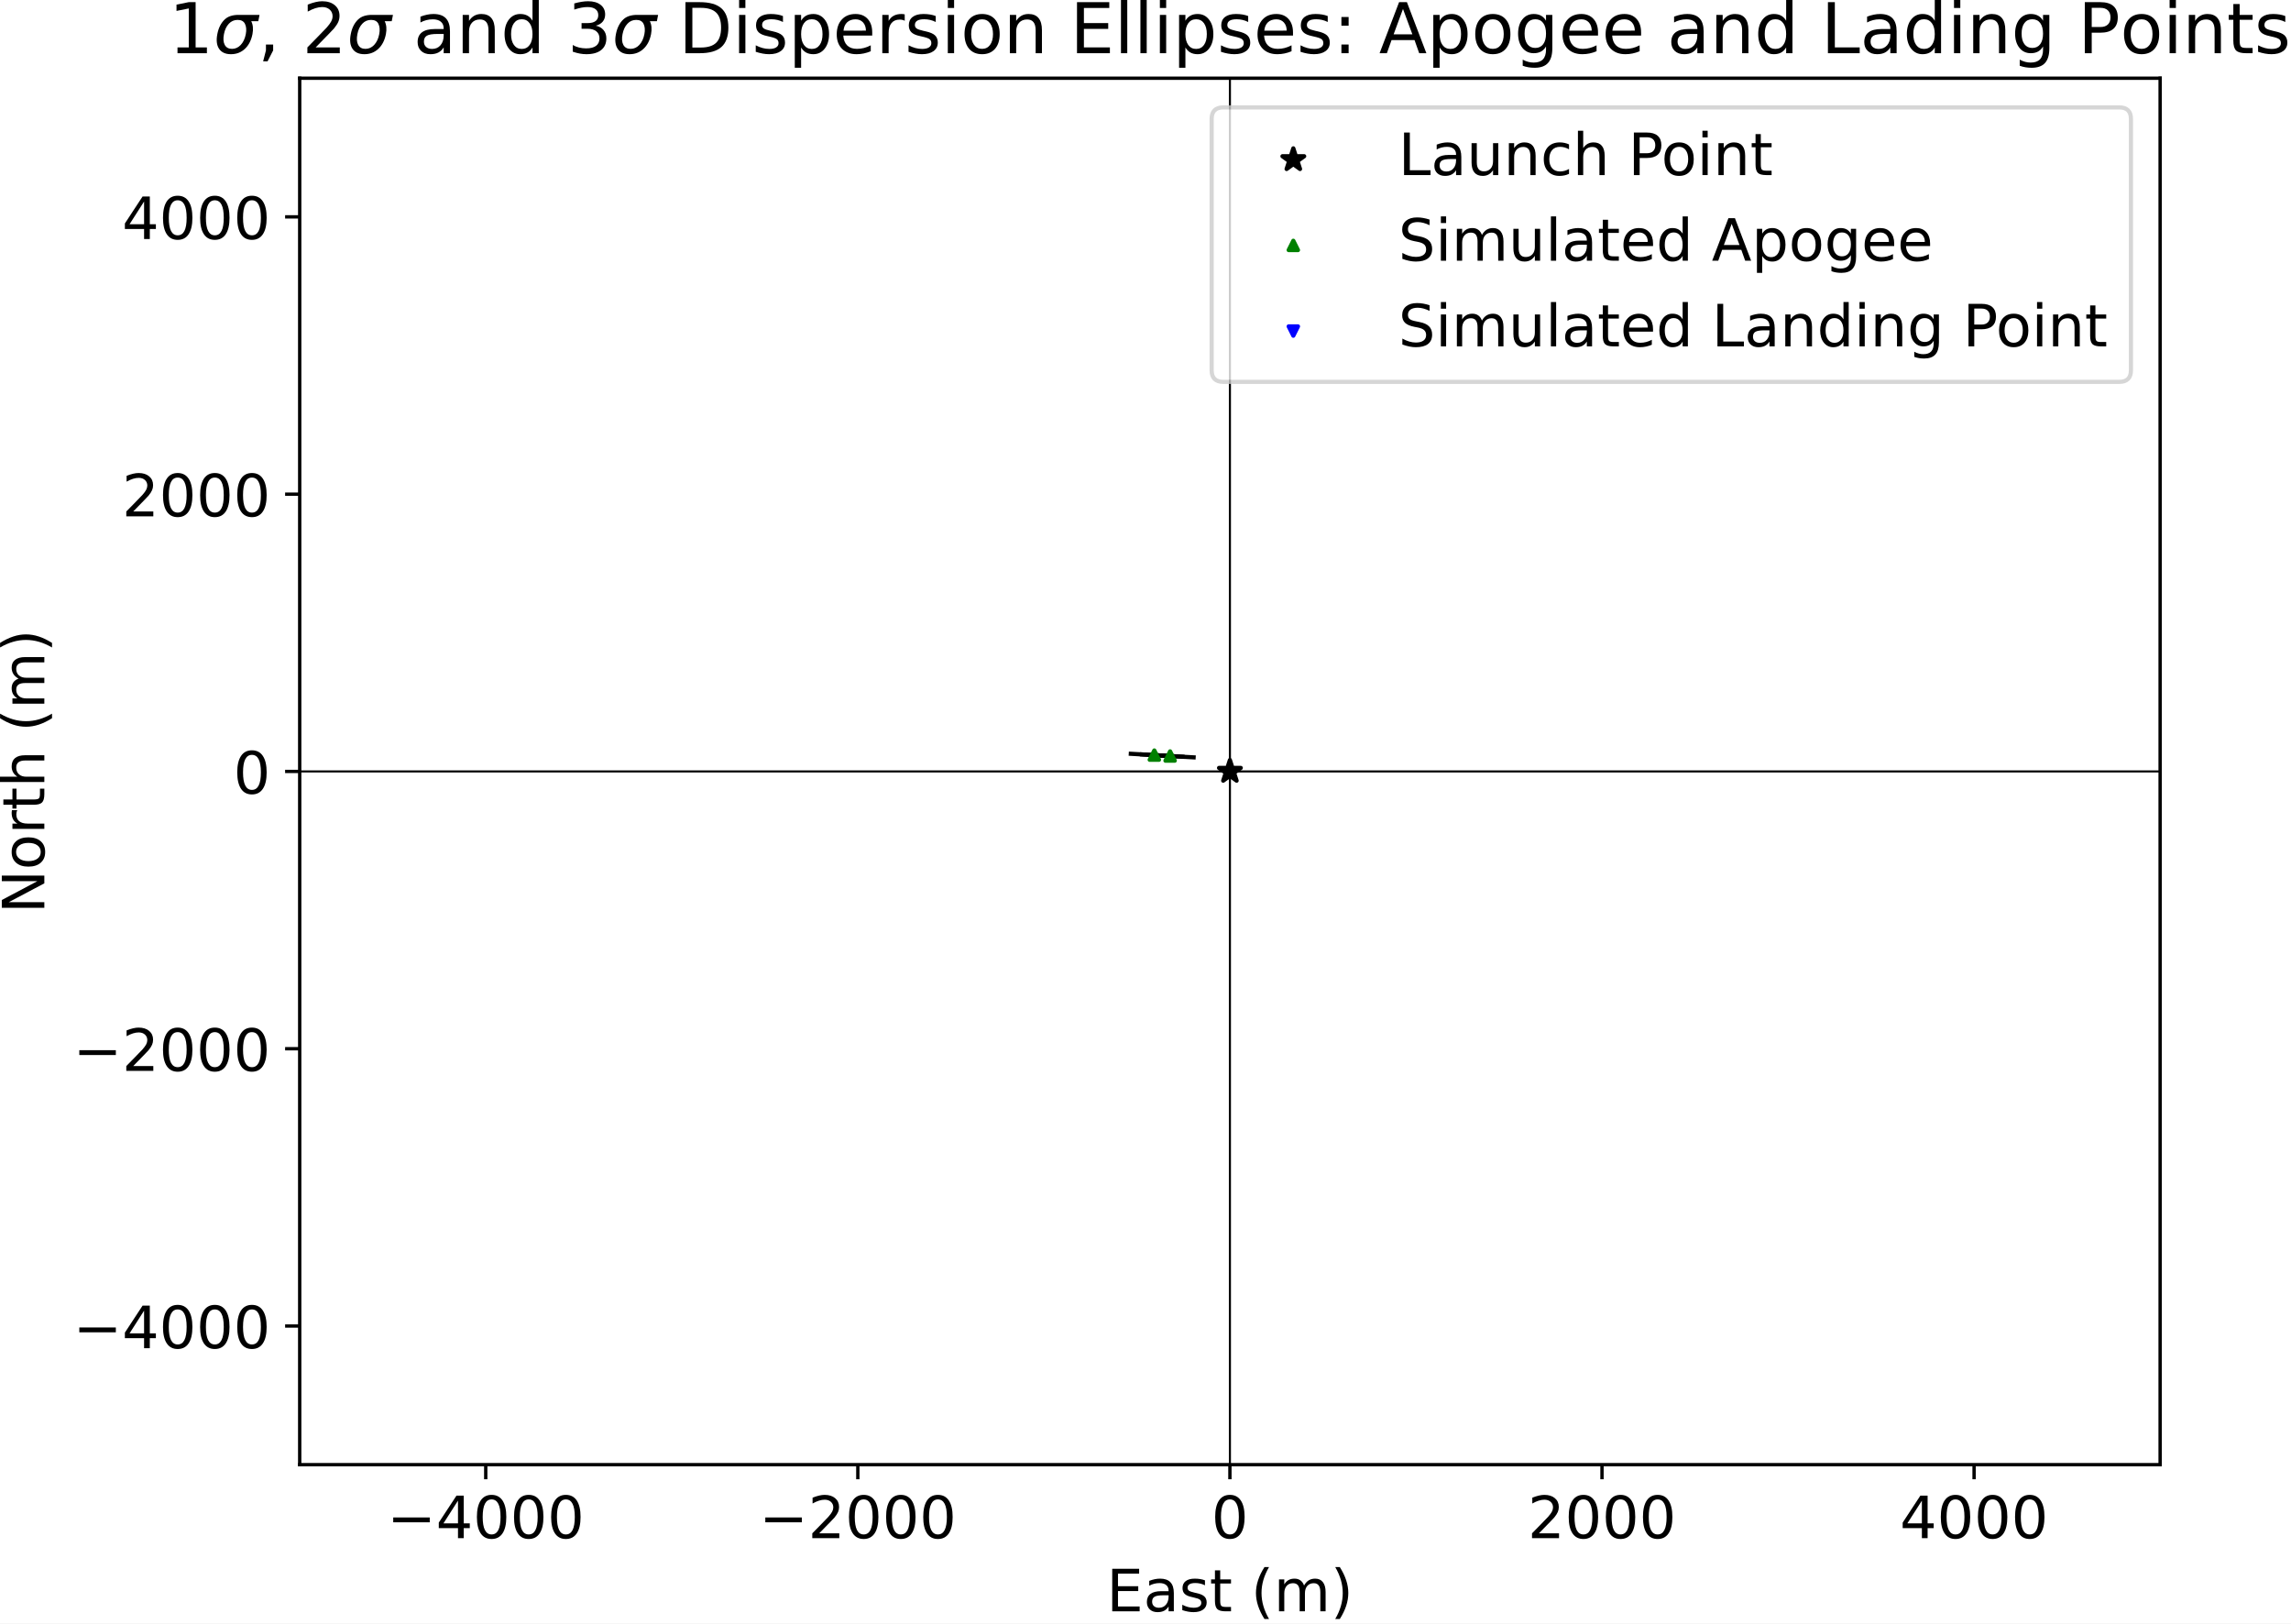
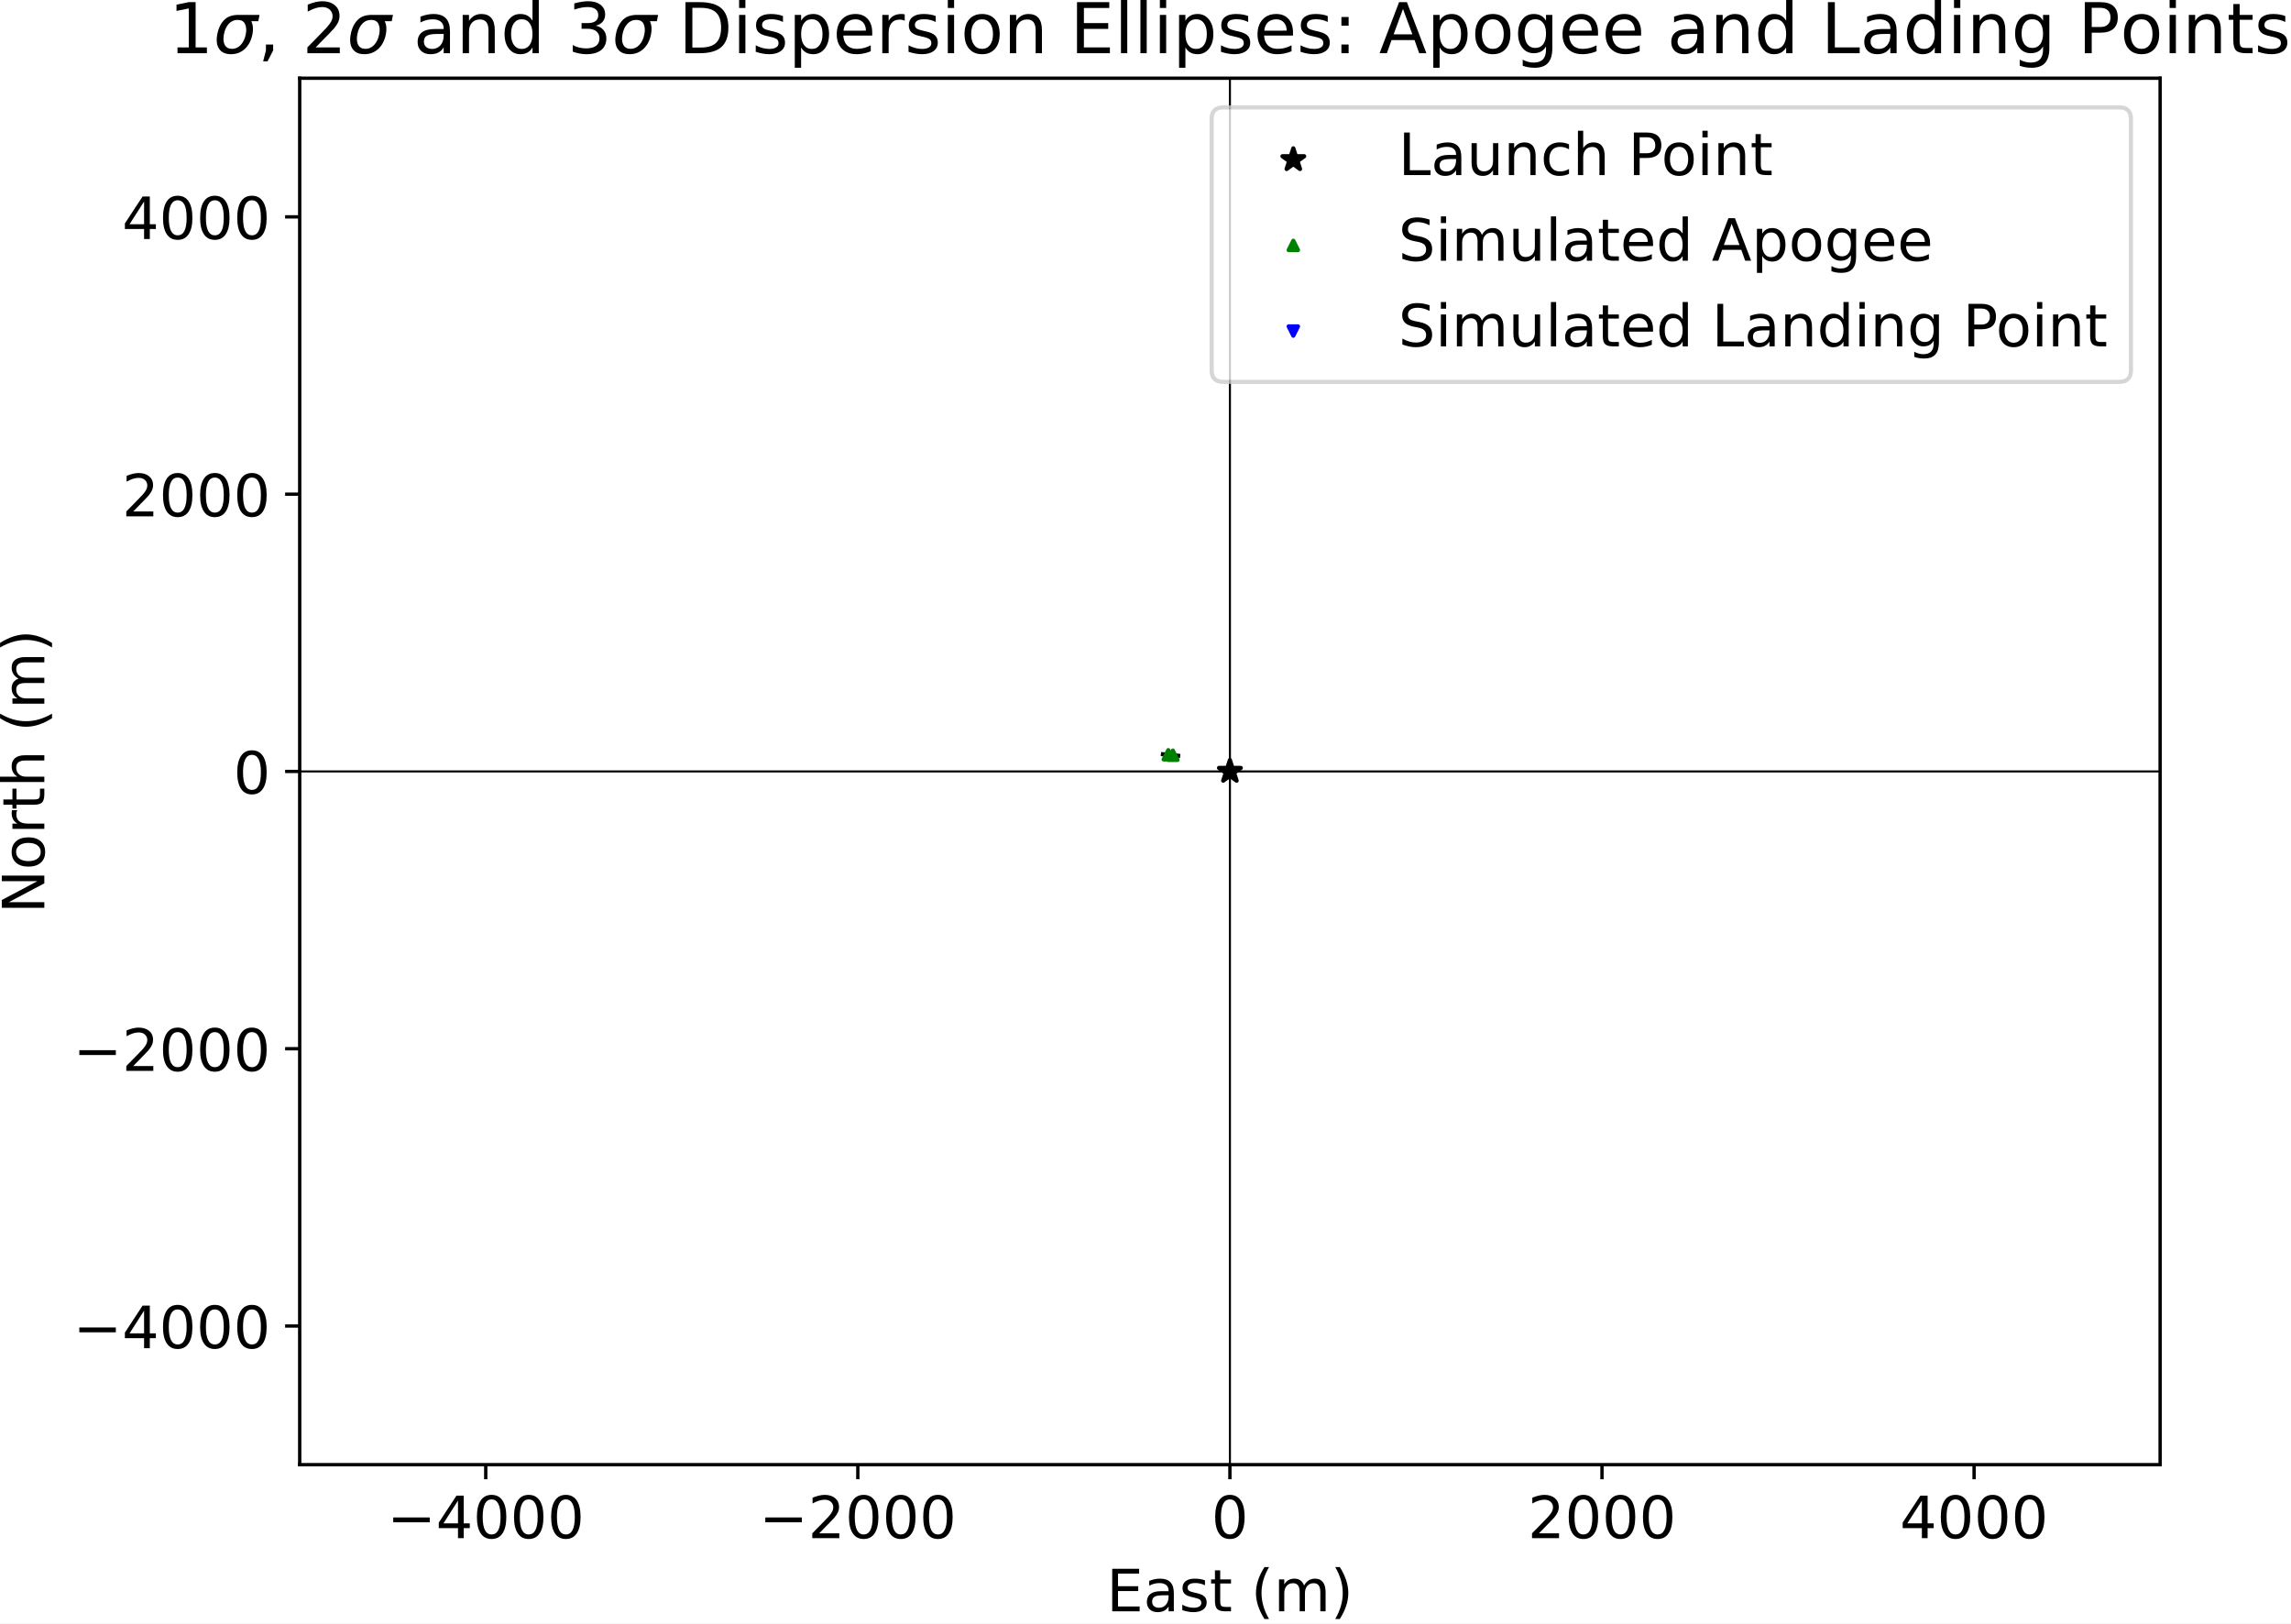
<svg xmlns="http://www.w3.org/2000/svg" xmlns:xlink="http://www.w3.org/1999/xlink" width="549.715pt" height="389.507pt" viewBox="0 0 549.715 389.507" version="1.1">
  <defs>
    <style type="text/css">*{stroke-linejoin: round; stroke-linecap: butt}</style>
  </defs>
  <g id="figure_1">
    <g id="patch_1">
      <path d="M 0 389.507  L 549.715 389.507  L 549.715 0  L 0 0  z " style="fill: #ffffff" />
    </g>
    <g id="axes_1">
      <g id="patch_2">
        <path d="M 71.911 351.408  L 518.311 351.408  L 518.311 18.768  L 71.911 18.768  z " style="fill: #ffffff" />
      </g>
      <g id="patch_3">
-         <path d="M 691.287 74.577  C 688.604 75.542 686.03 76.468 684.133 77.151  C 682.235 77.833 681.169 78.217 681.169 78.217  C 681.169 78.217 682.235 77.833 684.133 77.151  C 686.03 76.468 688.604 75.542 691.287 74.577  C 693.971 73.612 696.544 72.686 698.442 72.003  C 700.339 71.321 701.405 70.937 701.405 70.937  C 701.405 70.937 700.339 71.321 698.442 72.003  C 696.544 72.686 693.971 73.612 691.287 74.577  z " clip-path="url(#p9a9634d6cb)" style="fill: #0000ff; fill-opacity: 0.2; stroke: #000000; stroke-linejoin: miter" />
+         <path d="M 688.53 77.817  C 690.09 76.581 691.585 75.394 692.688 74.52  C 693.791 73.646 694.41 73.154 694.41 73.154  C 694.41 73.154 693.791 73.646 692.688 74.52  C 691.585 75.394 690.09 76.581 688.53 77.817  C 686.971 79.054 685.475 80.24 684.373 81.114  C 683.27 81.989 682.651 82.48 682.651 82.48  C 682.651 82.48 683.27 81.989 684.373 81.114  C 685.475 80.24 686.971 79.054 688.53 77.817  z " clip-path="url(#pcf7f6b7c25)" style="fill: #0000ff; fill-opacity: 0.2; stroke: #000000; stroke-linejoin: miter" />
      </g>
      <g id="patch_4">
-         <path d="M 691.287 74.577  C 685.92 76.508 680.773 78.359 676.978 79.725  C 673.183 81.09 671.051 81.857 671.051 81.857  C 671.051 81.857 673.183 81.09 676.978 79.725  C 680.773 78.359 685.92 76.508 691.287 74.577  C 696.654 72.646 701.802 70.795 705.596 69.43  C 709.391 68.064 711.523 67.297 711.523 67.297  C 711.523 67.297 709.391 68.064 705.596 69.43  C 701.802 70.795 696.654 72.646 691.287 74.577  z " clip-path="url(#p9a9634d6cb)" style="fill: #0000ff; fill-opacity: 0.2; stroke: #000000; stroke-linejoin: miter" />
+         <path d="M 688.53 77.817  C 691.649 75.344 694.64 72.972 696.846 71.223  C 699.051 69.474 700.29 68.491 700.29 68.491  C 700.29 68.491 699.051 69.474 696.846 71.223  C 694.64 72.972 691.649 75.344 688.53 77.817  C 685.412 80.29 682.421 82.663 680.215 84.412  C 678.01 86.16 676.771 87.143 676.771 87.143  C 676.771 87.143 678.01 86.16 680.215 84.412  C 682.421 82.663 685.412 80.29 688.53 77.817  z " clip-path="url(#pcf7f6b7c25)" style="fill: #0000ff; fill-opacity: 0.2; stroke: #000000; stroke-linejoin: miter" />
      </g>
      <g id="patch_5">
-         <path d="M 691.287 74.577  C 683.237 77.473 675.516 80.251 669.823 82.298  C 664.131 84.346 660.933 85.497 660.933 85.497  C 660.933 85.497 664.131 84.346 669.823 82.298  C 675.516 80.251 683.237 77.473 691.287 74.577  C 699.337 71.681 707.059 68.903 712.751 66.856  C 718.443 64.808 721.642 63.658 721.642 63.658  C 721.642 63.658 718.443 64.808 712.751 66.856  C 707.059 68.903 699.337 71.681 691.287 74.577  z " clip-path="url(#p9a9634d6cb)" style="fill: #0000ff; fill-opacity: 0.2; stroke: #000000; stroke-linejoin: miter" />
+         <path d="M 688.53 77.817  C 693.208 74.107 697.695 70.549 701.003 67.926  C 704.311 65.302 706.17 63.828 706.17 63.828  C 706.17 63.828 704.311 65.302 701.003 67.926  C 697.695 70.549 693.208 74.107 688.53 77.817  C 683.853 81.527 679.366 85.085 676.058 87.709  C 672.75 90.332 670.891 91.806 670.891 91.806  C 670.891 91.806 672.75 90.332 676.058 87.709  C 679.366 85.085 683.853 81.527 688.53 77.817  z " clip-path="url(#pcf7f6b7c25)" style="fill: #0000ff; fill-opacity: 0.2; stroke: #000000; stroke-linejoin: miter" />
      </g>
      <g id="patch_6">
-         <path d="M 278.87 181.28  C 278.16 181.24 277.479 181.201 276.977 181.172  C 276.475 181.144 276.193 181.128 276.193 181.128  C 276.193 181.128 276.475 181.144 276.977 181.172  C 277.479 181.201 278.16 181.24 278.87 181.28  C 279.58 181.321 280.261 181.359 280.763 181.388  C 281.265 181.417 281.547 181.433 281.547 181.433  C 281.547 181.433 281.265 181.417 280.763 181.388  C 280.261 181.359 279.58 181.321 278.87 181.28  z " clip-path="url(#p9a9634d6cb)" style="fill: #00ff00; fill-opacity: 0.2; stroke: #000000; stroke-linejoin: miter" />
+         <path d="M 280.872 181.148  C 280.667 181.127 280.471 181.107 280.326 181.093  C 280.182 181.078 280.101 181.07 280.101 181.07  C 280.101 181.07 280.182 181.078 280.326 181.093  C 280.471 181.107 280.667 181.127 280.872 181.148  C 281.076 181.168 281.272 181.188 281.417 181.203  C 281.562 181.217 281.643 181.225 281.643 181.225  C 281.643 181.225 281.562 181.217 281.417 181.203  C 281.272 181.188 281.076 181.168 280.872 181.148  z " clip-path="url(#pcf7f6b7c25)" style="fill: #00ff00; fill-opacity: 0.2; stroke: #000000; stroke-linejoin: miter" />
      </g>
      <g id="patch_7">
-         <path d="M 278.87 181.28  C 277.45 181.199 276.088 181.122 275.084 181.065  C 274.079 181.007 273.515 180.975 273.515 180.975  C 273.515 180.975 274.079 181.007 275.084 181.065  C 276.088 181.122 277.45 181.199 278.87 181.28  C 280.29 181.361 281.652 181.439 282.656 181.496  C 283.661 181.553 284.225 181.585 284.225 181.585  C 284.225 181.585 283.661 181.553 282.656 181.496  C 281.652 181.439 280.29 181.361 278.87 181.28  z " clip-path="url(#p9a9634d6cb)" style="fill: #00ff00; fill-opacity: 0.2; stroke: #000000; stroke-linejoin: miter" />
+         <path d="M 280.872 181.148  C 280.463 181.107 280.07 181.067 279.781 181.038  C 279.492 181.009 279.329 180.993 279.329 180.993  C 279.329 180.993 279.492 181.009 279.781 181.038  C 280.07 181.067 280.463 181.107 280.872 181.148  C 281.281 181.189 281.673 181.228 281.962 181.258  C 282.252 181.287 282.414 181.303 282.414 181.303  C 282.414 181.303 282.252 181.287 281.962 181.258  C 281.673 181.228 281.281 181.189 280.872 181.148  z " clip-path="url(#pcf7f6b7c25)" style="fill: #00ff00; fill-opacity: 0.2; stroke: #000000; stroke-linejoin: miter" />
      </g>
      <g id="patch_8">
-         <path d="M 278.87 181.28  C 276.74 181.159 274.697 181.042 273.19 180.957  C 271.684 180.871 270.838 180.823 270.838 180.823  C 270.838 180.823 271.684 180.871 273.19 180.957  C 274.697 181.042 276.74 181.159 278.87 181.28  C 281 181.401 283.043 181.518 284.55 181.604  C 286.056 181.689 286.902 181.737 286.902 181.737  C 286.902 181.737 286.056 181.689 284.55 181.604  C 283.043 181.518 281 181.401 278.87 181.28  z " clip-path="url(#p9a9634d6cb)" style="fill: #00ff00; fill-opacity: 0.2; stroke: #000000; stroke-linejoin: miter" />
+         <path d="M 280.872 181.148  C 280.258 181.086 279.67 181.027 279.236 180.983  C 278.802 180.939 278.558 180.915 278.558 180.915  C 278.558 180.915 278.802 180.939 279.236 180.983  C 279.67 181.027 280.258 181.086 280.872 181.148  C 281.485 181.21 282.074 181.269 282.508 181.312  C 282.942 181.356 283.185 181.381 283.185 181.381  C 283.185 181.381 282.942 181.356 282.508 181.312  C 282.074 181.269 281.485 181.21 280.872 181.148  z " clip-path="url(#pcf7f6b7c25)" style="fill: #00ff00; fill-opacity: 0.2; stroke: #000000; stroke-linejoin: miter" />
      </g>
      <g id="PathCollection_1">
        <defs>
-           <path id="ma68c14505b" d="M 0 -2.739  L -0.615 -0.846  L -2.605 -0.846  L -0.995 0.323  L -1.61 2.216  L -0 1.046  L 1.61 2.216  L 0.995 0.323  L 2.605 -0.846  L 0.615 -0.846  z " style="stroke: #000000" />
+           <path id="m09f861173c" d="M 0 -2.739  L -0.615 -0.846  L -2.605 -0.846  L -0.995 0.323  L -1.61 2.216  L -0 1.046  L 1.61 2.216  L 0.995 0.323  L 2.605 -0.846  L 0.615 -0.846  z " style="stroke: #000000" />
        </defs>
-         <g clip-path="url(#p9a9634d6cb)">
-           <use xlink:href="#ma68c14505b" x="295.111" y="185.088" style="stroke: #000000" />
+         <g clip-path="url(#pcf7f6b7c25)">
+           <use xlink:href="#m09f861173c" x="295.111" y="185.088" style="stroke: #000000" />
        </g>
      </g>
      <g id="PathCollection_2">
        <defs>
-           <path id="mde81f18a33" d="M 0 -1.118  L -1.118 1.118  L 1.118 1.118  z " style="stroke: #008000" />
+           <path id="m33d9bbbbf7" d="M 0 -1.118  L -1.118 1.118  L 1.118 1.118  z " style="stroke: #008000" />
        </defs>
-         <g clip-path="url(#p9a9634d6cb)">
-           <use xlink:href="#mde81f18a33" x="276.977" y="181.172" style="fill: #008000; stroke: #008000" />
-           <use xlink:href="#mde81f18a33" x="280.763" y="181.388" style="fill: #008000; stroke: #008000" />
+         <g clip-path="url(#pcf7f6b7c25)">
+           <use xlink:href="#m33d9bbbbf7" x="281.417" y="181.203" style="fill: #008000; stroke: #008000" />
+           <use xlink:href="#m33d9bbbbf7" x="280.326" y="181.093" style="fill: #008000; stroke: #008000" />
        </g>
      </g>
      <g id="PathCollection_3">
        <defs>
-           <path id="m513fb14148" d="M -0 1.118  L 1.118 -1.118  L -1.118 -1.118  z " style="stroke: #0000ff" />
+           <path id="m120d71928c" d="M -0 1.118  L 1.118 -1.118  L -1.118 -1.118  z " style="stroke: #0000ff" />
        </defs>
-         <g clip-path="url(#p9a9634d6cb)">
-           <use xlink:href="#m513fb14148" x="684.133" y="77.151" style="fill: #0000ff; stroke: #0000ff" />
-           <use xlink:href="#m513fb14148" x="698.442" y="72.003" style="fill: #0000ff; stroke: #0000ff" />
+         <g clip-path="url(#pcf7f6b7c25)">
+           <use xlink:href="#m120d71928c" x="684.373" y="81.114" style="fill: #0000ff; stroke: #0000ff" />
+           <use xlink:href="#m120d71928c" x="692.688" y="74.52" style="fill: #0000ff; stroke: #0000ff" />
        </g>
      </g>
      <g id="matplotlib.axis_1">
        <g id="xtick_1">
          <g id="line2d_1">
            <defs>
-               <path id="m0627294be5" d="M 0 0  L 0 3.5  " style="stroke: #000000; stroke-width: 0.8" />
-             </defs>
-             <g>
-               <use xlink:href="#m0627294be5" x="116.551" y="351.408" style="stroke: #000000; stroke-width: 0.8" />
+               <path id="m3f494a1510" d="M 0 0  L 0 3.5  " style="stroke: #000000; stroke-width: 0.8" />
+             </defs>
+             <g>
+               <use xlink:href="#m3f494a1510" x="116.551" y="351.408" style="stroke: #000000; stroke-width: 0.8" />
            </g>
          </g>
          <g id="text_1">
            <g transform="translate(92.87016 369.0458) scale(0.14 -0.14)">
              <defs>
                <path id="DejaVuSans-2212" d="M 678 2272  L 4684 2272  L 4684 1741  L 678 1741  L 678 2272  z " transform="scale(0.015625)" />
                <path id="DejaVuSans-34" d="M 2419 4116  L 825 1625  L 2419 1625  L 2419 4116  z M 2253 4666  L 3047 4666  L 3047 1625  L 3713 1625  L 3713 1100  L 3047 1100  L 3047 0  L 2419 0  L 2419 1100  L 313 1100  L 313 1709  L 2253 4666  z " transform="scale(0.015625)" />
                <path id="DejaVuSans-30" d="M 2034 4250  Q 1547 4250 1301 3770  Q 1056 3291 1056 2328  Q 1056 1369 1301 889  Q 1547 409 2034 409  Q 2525 409 2770 889  Q 3016 1369 3016 2328  Q 3016 3291 2770 3770  Q 2525 4250 2034 4250  z M 2034 4750  Q 2819 4750 3233 4129  Q 3647 3509 3647 2328  Q 3647 1150 3233 529  Q 2819 -91 2034 -91  Q 1250 -91 836 529  Q 422 1150 422 2328  Q 422 3509 836 4129  Q 1250 4750 2034 4750  z " transform="scale(0.015625)" />
              </defs>
              <use xlink:href="#DejaVuSans-2212" />
              <use xlink:href="#DejaVuSans-34" x="83.789" />
              <use xlink:href="#DejaVuSans-30" x="147.412" />
              <use xlink:href="#DejaVuSans-30" x="211.035" />
              <use xlink:href="#DejaVuSans-30" x="274.658" />
            </g>
          </g>
        </g>
        <g id="xtick_2">
          <g id="line2d_2">
            <g>
-               <use xlink:href="#m0627294be5" x="205.831" y="351.408" style="stroke: #000000; stroke-width: 0.8" />
+               <use xlink:href="#m3f494a1510" x="205.831" y="351.408" style="stroke: #000000; stroke-width: 0.8" />
            </g>
          </g>
          <g id="text_2">
            <g transform="translate(182.1502 369.0458) scale(0.14 -0.14)">
              <defs>
                <path id="DejaVuSans-32" d="M 1228 531  L 3431 531  L 3431 0  L 469 0  L 469 531  Q 828 903 1448 1529  Q 2069 2156 2228 2338  Q 2531 2678 2651 2914  Q 2772 3150 2772 3378  Q 2772 3750 2511 3984  Q 2250 4219 1831 4219  Q 1534 4219 1204 4116  Q 875 4013 500 3803  L 500 4441  Q 881 4594 1212 4672  Q 1544 4750 1819 4750  Q 2544 4750 2975 4387  Q 3406 4025 3406 3419  Q 3406 3131 3298 2873  Q 3191 2616 2906 2266  Q 2828 2175 2409 1742  Q 1991 1309 1228 531  z " transform="scale(0.015625)" />
              </defs>
              <use xlink:href="#DejaVuSans-2212" />
              <use xlink:href="#DejaVuSans-32" x="83.789" />
              <use xlink:href="#DejaVuSans-30" x="147.412" />
              <use xlink:href="#DejaVuSans-30" x="211.035" />
              <use xlink:href="#DejaVuSans-30" x="274.658" />
            </g>
          </g>
        </g>
        <g id="xtick_3">
          <g id="line2d_3">
            <g>
-               <use xlink:href="#m0627294be5" x="295.111" y="351.408" style="stroke: #000000; stroke-width: 0.8" />
+               <use xlink:href="#m3f494a1510" x="295.111" y="351.408" style="stroke: #000000; stroke-width: 0.8" />
            </g>
          </g>
          <g id="text_3">
            <g transform="translate(290.6572 369.0458) scale(0.14 -0.14)">
              <use xlink:href="#DejaVuSans-30" />
            </g>
          </g>
        </g>
        <g id="xtick_4">
          <g id="line2d_4">
            <g>
-               <use xlink:href="#m0627294be5" x="384.391" y="351.408" style="stroke: #000000; stroke-width: 0.8" />
+               <use xlink:href="#m3f494a1510" x="384.391" y="351.408" style="stroke: #000000; stroke-width: 0.8" />
            </g>
          </g>
          <g id="text_4">
            <g transform="translate(366.5759 369.0458) scale(0.14 -0.14)">
              <use xlink:href="#DejaVuSans-32" />
              <use xlink:href="#DejaVuSans-30" x="63.623" />
              <use xlink:href="#DejaVuSans-30" x="127.246" />
              <use xlink:href="#DejaVuSans-30" x="190.869" />
            </g>
          </g>
        </g>
        <g id="xtick_5">
          <g id="line2d_5">
            <g>
-               <use xlink:href="#m0627294be5" x="473.671" y="351.408" style="stroke: #000000; stroke-width: 0.8" />
+               <use xlink:href="#m3f494a1510" x="473.671" y="351.408" style="stroke: #000000; stroke-width: 0.8" />
            </g>
          </g>
          <g id="text_5">
            <g transform="translate(455.8559 369.0458) scale(0.14 -0.14)">
              <use xlink:href="#DejaVuSans-34" />
              <use xlink:href="#DejaVuSans-30" x="63.623" />
              <use xlink:href="#DejaVuSans-30" x="127.246" />
              <use xlink:href="#DejaVuSans-30" x="190.869" />
            </g>
          </g>
        </g>
        <g id="text_6">
          <g transform="translate(265.502 386.5952) scale(0.14 -0.14)">
            <defs>
              <path id="DejaVuSans-45" d="M 628 4666  L 3578 4666  L 3578 4134  L 1259 4134  L 1259 2753  L 3481 2753  L 3481 2222  L 1259 2222  L 1259 531  L 3634 531  L 3634 0  L 628 0  L 628 4666  z " transform="scale(0.015625)" />
              <path id="DejaVuSans-61" d="M 2194 1759  Q 1497 1759 1228 1600  Q 959 1441 959 1056  Q 959 750 1161 570  Q 1363 391 1709 391  Q 2188 391 2477 730  Q 2766 1069 2766 1631  L 2766 1759  L 2194 1759  z M 3341 1997  L 3341 0  L 2766 0  L 2766 531  Q 2569 213 2275 61  Q 1981 -91 1556 -91  Q 1019 -91 701 211  Q 384 513 384 1019  Q 384 1609 779 1909  Q 1175 2209 1959 2209  L 2766 2209  L 2766 2266  Q 2766 2663 2505 2880  Q 2244 3097 1772 3097  Q 1472 3097 1187 3025  Q 903 2953 641 2809  L 641 3341  Q 956 3463 1253 3523  Q 1550 3584 1831 3584  Q 2591 3584 2966 3190  Q 3341 2797 3341 1997  z " transform="scale(0.015625)" />
              <path id="DejaVuSans-73" d="M 2834 3397  L 2834 2853  Q 2591 2978 2328 3040  Q 2066 3103 1784 3103  Q 1356 3103 1142 2972  Q 928 2841 928 2578  Q 928 2378 1081 2264  Q 1234 2150 1697 2047  L 1894 2003  Q 2506 1872 2764 1633  Q 3022 1394 3022 966  Q 3022 478 2636 193  Q 2250 -91 1575 -91  Q 1294 -91 989 -36  Q 684 19 347 128  L 347 722  Q 666 556 975 473  Q 1284 391 1588 391  Q 1994 391 2212 530  Q 2431 669 2431 922  Q 2431 1156 2273 1281  Q 2116 1406 1581 1522  L 1381 1569  Q 847 1681 609 1914  Q 372 2147 372 2553  Q 372 3047 722 3315  Q 1072 3584 1716 3584  Q 2034 3584 2315 3537  Q 2597 3491 2834 3397  z " transform="scale(0.015625)" />
              <path id="DejaVuSans-74" d="M 1172 4494  L 1172 3500  L 2356 3500  L 2356 3053  L 1172 3053  L 1172 1153  Q 1172 725 1289 603  Q 1406 481 1766 481  L 2356 481  L 2356 0  L 1766 0  Q 1100 0 847 248  Q 594 497 594 1153  L 594 3053  L 172 3053  L 172 3500  L 594 3500  L 594 4494  L 1172 4494  z " transform="scale(0.015625)" />
              <path id="DejaVuSans-20" transform="scale(0.015625)" />
              <path id="DejaVuSans-28" d="M 1984 4856  Q 1566 4138 1362 3434  Q 1159 2731 1159 2009  Q 1159 1288 1364 580  Q 1569 -128 1984 -844  L 1484 -844  Q 1016 -109 783 600  Q 550 1309 550 2009  Q 550 2706 781 3412  Q 1013 4119 1484 4856  L 1984 4856  z " transform="scale(0.015625)" />
              <path id="DejaVuSans-6d" d="M 3328 2828  Q 3544 3216 3844 3400  Q 4144 3584 4550 3584  Q 5097 3584 5394 3201  Q 5691 2819 5691 2113  L 5691 0  L 5113 0  L 5113 2094  Q 5113 2597 4934 2840  Q 4756 3084 4391 3084  Q 3944 3084 3684 2787  Q 3425 2491 3425 1978  L 3425 0  L 2847 0  L 2847 2094  Q 2847 2600 2669 2842  Q 2491 3084 2119 3084  Q 1678 3084 1418 2786  Q 1159 2488 1159 1978  L 1159 0  L 581 0  L 581 3500  L 1159 3500  L 1159 2956  Q 1356 3278 1631 3431  Q 1906 3584 2284 3584  Q 2666 3584 2933 3390  Q 3200 3197 3328 2828  z " transform="scale(0.015625)" />
              <path id="DejaVuSans-29" d="M 513 4856  L 1013 4856  Q 1481 4119 1714 3412  Q 1947 2706 1947 2009  Q 1947 1309 1714 600  Q 1481 -109 1013 -844  L 513 -844  Q 928 -128 1133 580  Q 1338 1288 1338 2009  Q 1338 2731 1133 3434  Q 928 4138 513 4856  z " transform="scale(0.015625)" />
            </defs>
            <use xlink:href="#DejaVuSans-45" />
            <use xlink:href="#DejaVuSans-61" x="63.184" />
            <use xlink:href="#DejaVuSans-73" x="124.463" />
            <use xlink:href="#DejaVuSans-74" x="176.562" />
            <use xlink:href="#DejaVuSans-20" x="215.771" />
            <use xlink:href="#DejaVuSans-28" x="247.559" />
            <use xlink:href="#DejaVuSans-6d" x="286.572" />
            <use xlink:href="#DejaVuSans-29" x="383.984" />
          </g>
        </g>
      </g>
      <g id="matplotlib.axis_2">
        <g id="ytick_1">
          <g id="line2d_6">
            <defs>
-               <path id="m779c370b99" d="M 0 0  L -3.5 0  " style="stroke: #000000; stroke-width: 0.8" />
-             </defs>
-             <g>
-               <use xlink:href="#m779c370b99" x="71.911" y="318.144" style="stroke: #000000; stroke-width: 0.8" />
+               <path id="mfc0a9ae9e3" d="M 0 0  L -3.5 0  " style="stroke: #000000; stroke-width: 0.8" />
+             </defs>
+             <g>
+               <use xlink:href="#mfc0a9ae9e3" x="71.911" y="318.144" style="stroke: #000000; stroke-width: 0.8" />
            </g>
          </g>
          <g id="text_7">
            <g transform="translate(17.54938 323.4629) scale(0.14 -0.14)">
              <use xlink:href="#DejaVuSans-2212" />
              <use xlink:href="#DejaVuSans-34" x="83.789" />
              <use xlink:href="#DejaVuSans-30" x="147.412" />
              <use xlink:href="#DejaVuSans-30" x="211.035" />
              <use xlink:href="#DejaVuSans-30" x="274.658" />
            </g>
          </g>
        </g>
        <g id="ytick_2">
          <g id="line2d_7">
            <g>
-               <use xlink:href="#m779c370b99" x="71.911" y="251.616" style="stroke: #000000; stroke-width: 0.8" />
+               <use xlink:href="#mfc0a9ae9e3" x="71.911" y="251.616" style="stroke: #000000; stroke-width: 0.8" />
            </g>
          </g>
          <g id="text_8">
            <g transform="translate(17.54938 256.9349) scale(0.14 -0.14)">
              <use xlink:href="#DejaVuSans-2212" />
              <use xlink:href="#DejaVuSans-32" x="83.789" />
              <use xlink:href="#DejaVuSans-30" x="147.412" />
              <use xlink:href="#DejaVuSans-30" x="211.035" />
              <use xlink:href="#DejaVuSans-30" x="274.658" />
            </g>
          </g>
        </g>
        <g id="ytick_3">
          <g id="line2d_8">
            <g>
-               <use xlink:href="#m779c370b99" x="71.911" y="185.088" style="stroke: #000000; stroke-width: 0.8" />
+               <use xlink:href="#mfc0a9ae9e3" x="71.911" y="185.088" style="stroke: #000000; stroke-width: 0.8" />
            </g>
          </g>
          <g id="text_9">
            <g transform="translate(56.00344 190.4069) scale(0.14 -0.14)">
              <use xlink:href="#DejaVuSans-30" />
            </g>
          </g>
        </g>
        <g id="ytick_4">
          <g id="line2d_9">
            <g>
-               <use xlink:href="#m779c370b99" x="71.911" y="118.56" style="stroke: #000000; stroke-width: 0.8" />
+               <use xlink:href="#mfc0a9ae9e3" x="71.911" y="118.56" style="stroke: #000000; stroke-width: 0.8" />
            </g>
          </g>
          <g id="text_10">
            <g transform="translate(29.28094 123.8789) scale(0.14 -0.14)">
              <use xlink:href="#DejaVuSans-32" />
              <use xlink:href="#DejaVuSans-30" x="63.623" />
              <use xlink:href="#DejaVuSans-30" x="127.246" />
              <use xlink:href="#DejaVuSans-30" x="190.869" />
            </g>
          </g>
        </g>
        <g id="ytick_5">
          <g id="line2d_10">
            <g>
-               <use xlink:href="#m779c370b99" x="71.911" y="52.032" style="stroke: #000000; stroke-width: 0.8" />
+               <use xlink:href="#mfc0a9ae9e3" x="71.911" y="52.032" style="stroke: #000000; stroke-width: 0.8" />
            </g>
          </g>
          <g id="text_11">
            <g transform="translate(29.28094 57.35091) scale(0.14 -0.14)">
              <use xlink:href="#DejaVuSans-34" />
              <use xlink:href="#DejaVuSans-30" x="63.623" />
              <use xlink:href="#DejaVuSans-30" x="127.246" />
              <use xlink:href="#DejaVuSans-30" x="190.869" />
            </g>
          </g>
        </g>
        <g id="text_12">
          <g transform="translate(10.63781 219.1714) rotate(-90) scale(0.14 -0.14)">
            <defs>
              <path id="DejaVuSans-4e" d="M 628 4666  L 1478 4666  L 3547 763  L 3547 4666  L 4159 4666  L 4159 0  L 3309 0  L 1241 3903  L 1241 0  L 628 0  L 628 4666  z " transform="scale(0.015625)" />
              <path id="DejaVuSans-6f" d="M 1959 3097  Q 1497 3097 1228 2736  Q 959 2375 959 1747  Q 959 1119 1226 758  Q 1494 397 1959 397  Q 2419 397 2687 759  Q 2956 1122 2956 1747  Q 2956 2369 2687 2733  Q 2419 3097 1959 3097  z M 1959 3584  Q 2709 3584 3137 3096  Q 3566 2609 3566 1747  Q 3566 888 3137 398  Q 2709 -91 1959 -91  Q 1206 -91 779 398  Q 353 888 353 1747  Q 353 2609 779 3096  Q 1206 3584 1959 3584  z " transform="scale(0.015625)" />
              <path id="DejaVuSans-72" d="M 2631 2963  Q 2534 3019 2420 3045  Q 2306 3072 2169 3072  Q 1681 3072 1420 2755  Q 1159 2438 1159 1844  L 1159 0  L 581 0  L 581 3500  L 1159 3500  L 1159 2956  Q 1341 3275 1631 3429  Q 1922 3584 2338 3584  Q 2397 3584 2469 3576  Q 2541 3569 2628 3553  L 2631 2963  z " transform="scale(0.015625)" />
              <path id="DejaVuSans-68" d="M 3513 2113  L 3513 0  L 2938 0  L 2938 2094  Q 2938 2591 2744 2837  Q 2550 3084 2163 3084  Q 1697 3084 1428 2787  Q 1159 2491 1159 1978  L 1159 0  L 581 0  L 581 4863  L 1159 4863  L 1159 2956  Q 1366 3272 1645 3428  Q 1925 3584 2291 3584  Q 2894 3584 3203 3211  Q 3513 2838 3513 2113  z " transform="scale(0.015625)" />
            </defs>
            <use xlink:href="#DejaVuSans-4e" />
            <use xlink:href="#DejaVuSans-6f" x="74.805" />
            <use xlink:href="#DejaVuSans-72" x="135.986" />
            <use xlink:href="#DejaVuSans-74" x="177.1" />
            <use xlink:href="#DejaVuSans-68" x="216.309" />
            <use xlink:href="#DejaVuSans-20" x="279.688" />
            <use xlink:href="#DejaVuSans-28" x="311.475" />
            <use xlink:href="#DejaVuSans-6d" x="350.488" />
            <use xlink:href="#DejaVuSans-29" x="447.9" />
          </g>
        </g>
      </g>
      <g id="line2d_11">
-         <path d="M 71.911 185.088  L 518.311 185.088  " clip-path="url(#p9a9634d6cb)" style="fill: none; stroke: #000000; stroke-width: 0.5; stroke-linecap: square" />
+         <path d="M 71.911 185.088  L 518.311 185.088  " clip-path="url(#pcf7f6b7c25)" style="fill: none; stroke: #000000; stroke-width: 0.5; stroke-linecap: square" />
      </g>
      <g id="line2d_12">
-         <path d="M 295.111 351.408  L 295.111 18.768  " clip-path="url(#p9a9634d6cb)" style="fill: none; stroke: #000000; stroke-width: 0.5; stroke-linecap: square" />
+         <path d="M 295.111 351.408  L 295.111 18.768  " clip-path="url(#pcf7f6b7c25)" style="fill: none; stroke: #000000; stroke-width: 0.5; stroke-linecap: square" />
      </g>
      <g id="patch_9">
        <path d="M 71.911 351.408  L 71.911 18.768  " style="fill: none; stroke: #000000; stroke-width: 0.8; stroke-linejoin: miter; stroke-linecap: square" />
      </g>
      <g id="patch_10">
        <path d="M 518.311 351.408  L 518.311 18.768  " style="fill: none; stroke: #000000; stroke-width: 0.8; stroke-linejoin: miter; stroke-linecap: square" />
      </g>
      <g id="patch_11">
        <path d="M 71.911 351.408  L 518.311 351.408  " style="fill: none; stroke: #000000; stroke-width: 0.8; stroke-linejoin: miter; stroke-linecap: square" />
      </g>
      <g id="patch_12">
        <path d="M 71.911 18.768  L 518.311 18.768  " style="fill: none; stroke: #000000; stroke-width: 0.8; stroke-linejoin: miter; stroke-linecap: square" />
      </g>
      <g id="text_13">
        <g transform="translate(40.50694 12.768) scale(0.168 -0.168)">
          <defs>
            <path id="DejaVuSans-31" d="M 794 531  L 1825 531  L 1825 4091  L 703 3866  L 703 4441  L 1819 4666  L 2450 4666  L 2450 531  L 3481 531  L 3481 0  L 794 0  L 794 531  z " transform="scale(0.015625)" />
            <path id="DejaVuSans-Oblique-3c3" d="M 2219 3044  Q 1744 3044 1422 2700  Q 1081 2341 969 1747  Q 844 1119 1044 756  Q 1241 397 1706 397  Q 2166 397 2503 759  Q 2844 1122 2966 1747  Q 3075 2319 2881 2700  Q 2700 3044 2219 3044  z M 2309 3503  L 4219 3500  L 4106 2925  L 3463 2925  Q 3706 2438 3575 1747  Q 3406 888 2884 400  Q 2359 -91 1609 -91  Q 856 -91 525 400  Q 194 888 363 1747  Q 528 2609 1050 3097  Q 1484 3503 2309 3503  z " transform="scale(0.015625)" />
            <path id="DejaVuSans-2c" d="M 750 794  L 1409 794  L 1409 256  L 897 -744  L 494 -744  L 750 256  L 750 794  z " transform="scale(0.015625)" />
            <path id="DejaVuSans-6e" d="M 3513 2113  L 3513 0  L 2938 0  L 2938 2094  Q 2938 2591 2744 2837  Q 2550 3084 2163 3084  Q 1697 3084 1428 2787  Q 1159 2491 1159 1978  L 1159 0  L 581 0  L 581 3500  L 1159 3500  L 1159 2956  Q 1366 3272 1645 3428  Q 1925 3584 2291 3584  Q 2894 3584 3203 3211  Q 3513 2838 3513 2113  z " transform="scale(0.015625)" />
            <path id="DejaVuSans-64" d="M 2906 2969  L 2906 4863  L 3481 4863  L 3481 0  L 2906 0  L 2906 525  Q 2725 213 2448 61  Q 2172 -91 1784 -91  Q 1150 -91 751 415  Q 353 922 353 1747  Q 353 2572 751 3078  Q 1150 3584 1784 3584  Q 2172 3584 2448 3432  Q 2725 3281 2906 2969  z M 947 1747  Q 947 1113 1208 752  Q 1469 391 1925 391  Q 2381 391 2643 752  Q 2906 1113 2906 1747  Q 2906 2381 2643 2742  Q 2381 3103 1925 3103  Q 1469 3103 1208 2742  Q 947 2381 947 1747  z " transform="scale(0.015625)" />
            <path id="DejaVuSans-33" d="M 2597 2516  Q 3050 2419 3304 2112  Q 3559 1806 3559 1356  Q 3559 666 3084 287  Q 2609 -91 1734 -91  Q 1441 -91 1130 -33  Q 819 25 488 141  L 488 750  Q 750 597 1062 519  Q 1375 441 1716 441  Q 2309 441 2620 675  Q 2931 909 2931 1356  Q 2931 1769 2642 2001  Q 2353 2234 1838 2234  L 1294 2234  L 1294 2753  L 1863 2753  Q 2328 2753 2575 2939  Q 2822 3125 2822 3475  Q 2822 3834 2567 4026  Q 2313 4219 1838 4219  Q 1578 4219 1281 4162  Q 984 4106 628 3988  L 628 4550  Q 988 4650 1302 4700  Q 1616 4750 1894 4750  Q 2613 4750 3031 4423  Q 3450 4097 3450 3541  Q 3450 3153 3228 2886  Q 3006 2619 2597 2516  z " transform="scale(0.015625)" />
            <path id="DejaVuSans-44" d="M 1259 4147  L 1259 519  L 2022 519  Q 2988 519 3436 956  Q 3884 1394 3884 2338  Q 3884 3275 3436 3711  Q 2988 4147 2022 4147  L 1259 4147  z M 628 4666  L 1925 4666  Q 3281 4666 3915 4102  Q 4550 3538 4550 2338  Q 4550 1131 3912 565  Q 3275 0 1925 0  L 628 0  L 628 4666  z " transform="scale(0.015625)" />
            <path id="DejaVuSans-69" d="M 603 3500  L 1178 3500  L 1178 0  L 603 0  L 603 3500  z M 603 4863  L 1178 4863  L 1178 4134  L 603 4134  L 603 4863  z " transform="scale(0.015625)" />
            <path id="DejaVuSans-70" d="M 1159 525  L 1159 -1331  L 581 -1331  L 581 3500  L 1159 3500  L 1159 2969  Q 1341 3281 1617 3432  Q 1894 3584 2278 3584  Q 2916 3584 3314 3078  Q 3713 2572 3713 1747  Q 3713 922 3314 415  Q 2916 -91 2278 -91  Q 1894 -91 1617 61  Q 1341 213 1159 525  z M 3116 1747  Q 3116 2381 2855 2742  Q 2594 3103 2138 3103  Q 1681 3103 1420 2742  Q 1159 2381 1159 1747  Q 1159 1113 1420 752  Q 1681 391 2138 391  Q 2594 391 2855 752  Q 3116 1113 3116 1747  z " transform="scale(0.015625)" />
            <path id="DejaVuSans-65" d="M 3597 1894  L 3597 1613  L 953 1613  Q 991 1019 1311 708  Q 1631 397 2203 397  Q 2534 397 2845 478  Q 3156 559 3463 722  L 3463 178  Q 3153 47 2828 -22  Q 2503 -91 2169 -91  Q 1331 -91 842 396  Q 353 884 353 1716  Q 353 2575 817 3079  Q 1281 3584 2069 3584  Q 2775 3584 3186 3129  Q 3597 2675 3597 1894  z M 3022 2063  Q 3016 2534 2758 2815  Q 2500 3097 2075 3097  Q 1594 3097 1305 2825  Q 1016 2553 972 2059  L 3022 2063  z " transform="scale(0.015625)" />
            <path id="DejaVuSans-6c" d="M 603 4863  L 1178 4863  L 1178 0  L 603 0  L 603 4863  z " transform="scale(0.015625)" />
            <path id="DejaVuSans-3a" d="M 750 794  L 1409 794  L 1409 0  L 750 0  L 750 794  z M 750 3309  L 1409 3309  L 1409 2516  L 750 2516  L 750 3309  z " transform="scale(0.015625)" />
            <path id="DejaVuSans-41" d="M 2188 4044  L 1331 1722  L 3047 1722  L 2188 4044  z M 1831 4666  L 2547 4666  L 4325 0  L 3669 0  L 3244 1197  L 1141 1197  L 716 0  L 50 0  L 1831 4666  z " transform="scale(0.015625)" />
            <path id="DejaVuSans-67" d="M 2906 1791  Q 2906 2416 2648 2759  Q 2391 3103 1925 3103  Q 1463 3103 1205 2759  Q 947 2416 947 1791  Q 947 1169 1205 825  Q 1463 481 1925 481  Q 2391 481 2648 825  Q 2906 1169 2906 1791  z M 3481 434  Q 3481 -459 3084 -895  Q 2688 -1331 1869 -1331  Q 1566 -1331 1297 -1286  Q 1028 -1241 775 -1147  L 775 -588  Q 1028 -725 1275 -790  Q 1522 -856 1778 -856  Q 2344 -856 2625 -561  Q 2906 -266 2906 331  L 2906 616  Q 2728 306 2450 153  Q 2172 0 1784 0  Q 1141 0 747 490  Q 353 981 353 1791  Q 353 2603 747 3093  Q 1141 3584 1784 3584  Q 2172 3584 2450 3431  Q 2728 3278 2906 2969  L 2906 3500  L 3481 3500  L 3481 434  z " transform="scale(0.015625)" />
            <path id="DejaVuSans-4c" d="M 628 4666  L 1259 4666  L 1259 531  L 3531 531  L 3531 0  L 628 0  L 628 4666  z " transform="scale(0.015625)" />
            <path id="DejaVuSans-50" d="M 1259 4147  L 1259 2394  L 2053 2394  Q 2494 2394 2734 2622  Q 2975 2850 2975 3272  Q 2975 3691 2734 3919  Q 2494 4147 2053 4147  L 1259 4147  z M 628 4666  L 2053 4666  Q 2838 4666 3239 4311  Q 3641 3956 3641 3272  Q 3641 2581 3239 2228  Q 2838 1875 2053 1875  L 1259 1875  L 1259 0  L 628 0  L 628 4666  z " transform="scale(0.015625)" />
          </defs>
          <use xlink:href="#DejaVuSans-31" transform="translate(0 0.015625)" />
          <use xlink:href="#DejaVuSans-Oblique-3c3" transform="translate(63.62305 0.015625)" />
          <use xlink:href="#DejaVuSans-2c" transform="translate(127.002 0.015625)" />
          <use xlink:href="#DejaVuSans-20" transform="translate(158.7891 0.015625)" />
          <use xlink:href="#DejaVuSans-32" transform="translate(190.5762 0.015625)" />
          <use xlink:href="#DejaVuSans-Oblique-3c3" transform="translate(254.1992 0.015625)" />
          <use xlink:href="#DejaVuSans-20" transform="translate(317.5781 0.015625)" />
          <use xlink:href="#DejaVuSans-61" transform="translate(349.3652 0.015625)" />
          <use xlink:href="#DejaVuSans-6e" transform="translate(410.6445 0.015625)" />
          <use xlink:href="#DejaVuSans-64" transform="translate(474.0234 0.015625)" />
          <use xlink:href="#DejaVuSans-20" transform="translate(537.5 0.015625)" />
          <use xlink:href="#DejaVuSans-33" transform="translate(569.2871 0.015625)" />
          <use xlink:href="#DejaVuSans-Oblique-3c3" transform="translate(632.9102 0.015625)" />
          <use xlink:href="#DejaVuSans-20" transform="translate(696.2891 0.015625)" />
          <use xlink:href="#DejaVuSans-44" transform="translate(728.0762 0.015625)" />
          <use xlink:href="#DejaVuSans-69" transform="translate(805.0781 0.015625)" />
          <use xlink:href="#DejaVuSans-73" transform="translate(832.8613 0.015625)" />
          <use xlink:href="#DejaVuSans-70" transform="translate(884.9609 0.015625)" />
          <use xlink:href="#DejaVuSans-65" transform="translate(948.4375 0.015625)" />
          <use xlink:href="#DejaVuSans-72" transform="translate(1009.961 0.015625)" />
          <use xlink:href="#DejaVuSans-73" transform="translate(1051.074 0.015625)" />
          <use xlink:href="#DejaVuSans-69" transform="translate(1103.174 0.015625)" />
          <use xlink:href="#DejaVuSans-6f" transform="translate(1130.957 0.015625)" />
          <use xlink:href="#DejaVuSans-6e" transform="translate(1192.139 0.015625)" />
          <use xlink:href="#DejaVuSans-20" transform="translate(1255.518 0.015625)" />
          <use xlink:href="#DejaVuSans-45" transform="translate(1287.305 0.015625)" />
          <use xlink:href="#DejaVuSans-6c" transform="translate(1350.488 0.015625)" />
          <use xlink:href="#DejaVuSans-6c" transform="translate(1378.271 0.015625)" />
          <use xlink:href="#DejaVuSans-69" transform="translate(1406.055 0.015625)" />
          <use xlink:href="#DejaVuSans-70" transform="translate(1433.838 0.015625)" />
          <use xlink:href="#DejaVuSans-73" transform="translate(1497.314 0.015625)" />
          <use xlink:href="#DejaVuSans-65" transform="translate(1549.414 0.015625)" />
          <use xlink:href="#DejaVuSans-73" transform="translate(1610.938 0.015625)" />
          <use xlink:href="#DejaVuSans-3a" transform="translate(1663.037 0.015625)" />
          <use xlink:href="#DejaVuSans-20" transform="translate(1696.729 0.015625)" />
          <use xlink:href="#DejaVuSans-41" transform="translate(1728.516 0.015625)" />
          <use xlink:href="#DejaVuSans-70" transform="translate(1796.924 0.015625)" />
          <use xlink:href="#DejaVuSans-6f" transform="translate(1860.4 0.015625)" />
          <use xlink:href="#DejaVuSans-67" transform="translate(1921.582 0.015625)" />
          <use xlink:href="#DejaVuSans-65" transform="translate(1985.059 0.015625)" />
          <use xlink:href="#DejaVuSans-65" transform="translate(2046.582 0.015625)" />
          <use xlink:href="#DejaVuSans-20" transform="translate(2108.105 0.015625)" />
          <use xlink:href="#DejaVuSans-61" transform="translate(2139.893 0.015625)" />
          <use xlink:href="#DejaVuSans-6e" transform="translate(2201.172 0.015625)" />
          <use xlink:href="#DejaVuSans-64" transform="translate(2264.551 0.015625)" />
          <use xlink:href="#DejaVuSans-20" transform="translate(2328.027 0.015625)" />
          <use xlink:href="#DejaVuSans-4c" transform="translate(2359.814 0.015625)" />
          <use xlink:href="#DejaVuSans-61" transform="translate(2415.527 0.015625)" />
          <use xlink:href="#DejaVuSans-64" transform="translate(2476.807 0.015625)" />
          <use xlink:href="#DejaVuSans-69" transform="translate(2540.283 0.015625)" />
          <use xlink:href="#DejaVuSans-6e" transform="translate(2568.066 0.015625)" />
          <use xlink:href="#DejaVuSans-67" transform="translate(2631.445 0.015625)" />
          <use xlink:href="#DejaVuSans-20" transform="translate(2694.922 0.015625)" />
          <use xlink:href="#DejaVuSans-50" transform="translate(2726.709 0.015625)" />
          <use xlink:href="#DejaVuSans-6f" transform="translate(2787.012 0.015625)" />
          <use xlink:href="#DejaVuSans-69" transform="translate(2848.193 0.015625)" />
          <use xlink:href="#DejaVuSans-6e" transform="translate(2875.977 0.015625)" />
          <use xlink:href="#DejaVuSans-74" transform="translate(2939.355 0.015625)" />
          <use xlink:href="#DejaVuSans-73" transform="translate(2978.564 0.015625)" />
        </g>
      </g>
      <g id="legend_1">
        <g id="patch_13">
          <path d="M 293.526 91.616  L 508.511 91.616  Q 511.311 91.616 511.311 88.816  L 511.311 28.568  Q 511.311 25.768 508.511 25.768  L 293.526 25.768  Q 290.726 25.768 290.726 28.568  L 290.726 88.816  Q 290.726 91.616 293.526 91.616  z " style="fill: #ffffff; opacity: 0.8; stroke: #cccccc; stroke-linejoin: miter" />
        </g>
        <g id="PathCollection_4">
          <g>
-             <use xlink:href="#ma68c14505b" x="310.326" y="38.331" style="stroke: #000000" />
+             <use xlink:href="#m09f861173c" x="310.326" y="38.331" style="stroke: #000000" />
          </g>
        </g>
        <g id="text_14">
          <g transform="translate(335.5256 42.00581) scale(0.14 -0.14)">
            <defs>
              <path id="DejaVuSans-75" d="M 544 1381  L 544 3500  L 1119 3500  L 1119 1403  Q 1119 906 1312 657  Q 1506 409 1894 409  Q 2359 409 2629 706  Q 2900 1003 2900 1516  L 2900 3500  L 3475 3500  L 3475 0  L 2900 0  L 2900 538  Q 2691 219 2414 64  Q 2138 -91 1772 -91  Q 1169 -91 856 284  Q 544 659 544 1381  z M 1991 3584  L 1991 3584  z " transform="scale(0.015625)" />
              <path id="DejaVuSans-63" d="M 3122 3366  L 3122 2828  Q 2878 2963 2633 3030  Q 2388 3097 2138 3097  Q 1578 3097 1268 2742  Q 959 2388 959 1747  Q 959 1106 1268 751  Q 1578 397 2138 397  Q 2388 397 2633 464  Q 2878 531 3122 666  L 3122 134  Q 2881 22 2623 -34  Q 2366 -91 2075 -91  Q 1284 -91 818 406  Q 353 903 353 1747  Q 353 2603 823 3093  Q 1294 3584 2113 3584  Q 2378 3584 2631 3529  Q 2884 3475 3122 3366  z " transform="scale(0.015625)" />
            </defs>
            <use xlink:href="#DejaVuSans-4c" />
            <use xlink:href="#DejaVuSans-61" x="55.713" />
            <use xlink:href="#DejaVuSans-75" x="116.992" />
            <use xlink:href="#DejaVuSans-6e" x="180.371" />
            <use xlink:href="#DejaVuSans-63" x="243.75" />
            <use xlink:href="#DejaVuSans-68" x="298.73" />
            <use xlink:href="#DejaVuSans-20" x="362.109" />
            <use xlink:href="#DejaVuSans-50" x="393.896" />
            <use xlink:href="#DejaVuSans-6f" x="450.574" />
            <use xlink:href="#DejaVuSans-69" x="511.756" />
            <use xlink:href="#DejaVuSans-6e" x="539.539" />
            <use xlink:href="#DejaVuSans-74" x="602.918" />
          </g>
        </g>
        <g id="PathCollection_5">
          <g>
-             <use xlink:href="#mde81f18a33" x="310.326" y="58.88" style="fill: #008000; stroke: #008000" />
+             <use xlink:href="#m33d9bbbbf7" x="310.326" y="58.88" style="fill: #008000; stroke: #008000" />
          </g>
        </g>
        <g id="text_15">
          <g transform="translate(335.5256 62.55519) scale(0.14 -0.14)">
            <defs>
              <path id="DejaVuSans-53" d="M 3425 4513  L 3425 3897  Q 3066 4069 2747 4153  Q 2428 4238 2131 4238  Q 1616 4238 1336 4038  Q 1056 3838 1056 3469  Q 1056 3159 1242 3001  Q 1428 2844 1947 2747  L 2328 2669  Q 3034 2534 3370 2195  Q 3706 1856 3706 1288  Q 3706 609 3251 259  Q 2797 -91 1919 -91  Q 1588 -91 1214 -16  Q 841 59 441 206  L 441 856  Q 825 641 1194 531  Q 1563 422 1919 422  Q 2459 422 2753 634  Q 3047 847 3047 1241  Q 3047 1584 2836 1778  Q 2625 1972 2144 2069  L 1759 2144  Q 1053 2284 737 2584  Q 422 2884 422 3419  Q 422 4038 858 4394  Q 1294 4750 2059 4750  Q 2388 4750 2728 4690  Q 3069 4631 3425 4513  z " transform="scale(0.015625)" />
            </defs>
            <use xlink:href="#DejaVuSans-53" />
            <use xlink:href="#DejaVuSans-69" x="63.477" />
            <use xlink:href="#DejaVuSans-6d" x="91.26" />
            <use xlink:href="#DejaVuSans-75" x="188.672" />
            <use xlink:href="#DejaVuSans-6c" x="252.051" />
            <use xlink:href="#DejaVuSans-61" x="279.834" />
            <use xlink:href="#DejaVuSans-74" x="341.113" />
            <use xlink:href="#DejaVuSans-65" x="380.322" />
            <use xlink:href="#DejaVuSans-64" x="441.846" />
            <use xlink:href="#DejaVuSans-20" x="505.322" />
            <use xlink:href="#DejaVuSans-41" x="537.109" />
            <use xlink:href="#DejaVuSans-70" x="605.518" />
            <use xlink:href="#DejaVuSans-6f" x="668.994" />
            <use xlink:href="#DejaVuSans-67" x="730.176" />
            <use xlink:href="#DejaVuSans-65" x="793.652" />
            <use xlink:href="#DejaVuSans-65" x="855.176" />
          </g>
        </g>
        <g id="PathCollection_6">
          <g>
-             <use xlink:href="#m513fb14148" x="310.326" y="79.43" style="fill: #0000ff; stroke: #0000ff" />
+             <use xlink:href="#m120d71928c" x="310.326" y="79.43" style="fill: #0000ff; stroke: #0000ff" />
          </g>
        </g>
        <g id="text_16">
          <g transform="translate(335.5256 83.10456) scale(0.14 -0.14)">
            <use xlink:href="#DejaVuSans-53" />
            <use xlink:href="#DejaVuSans-69" x="63.477" />
            <use xlink:href="#DejaVuSans-6d" x="91.26" />
            <use xlink:href="#DejaVuSans-75" x="188.672" />
            <use xlink:href="#DejaVuSans-6c" x="252.051" />
            <use xlink:href="#DejaVuSans-61" x="279.834" />
            <use xlink:href="#DejaVuSans-74" x="341.113" />
            <use xlink:href="#DejaVuSans-65" x="380.322" />
            <use xlink:href="#DejaVuSans-64" x="441.846" />
            <use xlink:href="#DejaVuSans-20" x="505.322" />
            <use xlink:href="#DejaVuSans-4c" x="537.109" />
            <use xlink:href="#DejaVuSans-61" x="592.822" />
            <use xlink:href="#DejaVuSans-6e" x="654.102" />
            <use xlink:href="#DejaVuSans-64" x="717.48" />
            <use xlink:href="#DejaVuSans-69" x="780.957" />
            <use xlink:href="#DejaVuSans-6e" x="808.74" />
            <use xlink:href="#DejaVuSans-67" x="872.119" />
            <use xlink:href="#DejaVuSans-20" x="935.596" />
            <use xlink:href="#DejaVuSans-50" x="967.383" />
            <use xlink:href="#DejaVuSans-6f" x="1024.061" />
            <use xlink:href="#DejaVuSans-69" x="1085.242" />
            <use xlink:href="#DejaVuSans-6e" x="1113.025" />
            <use xlink:href="#DejaVuSans-74" x="1176.404" />
          </g>
        </g>
      </g>
    </g>
  </g>
  <defs>
-     <clipPath id="p9a9634d6cb">
+     <clipPath id="pcf7f6b7c25">
      <rect x="71.911" y="18.768" width="446.4" height="332.64" />
    </clipPath>
  </defs>
</svg>
